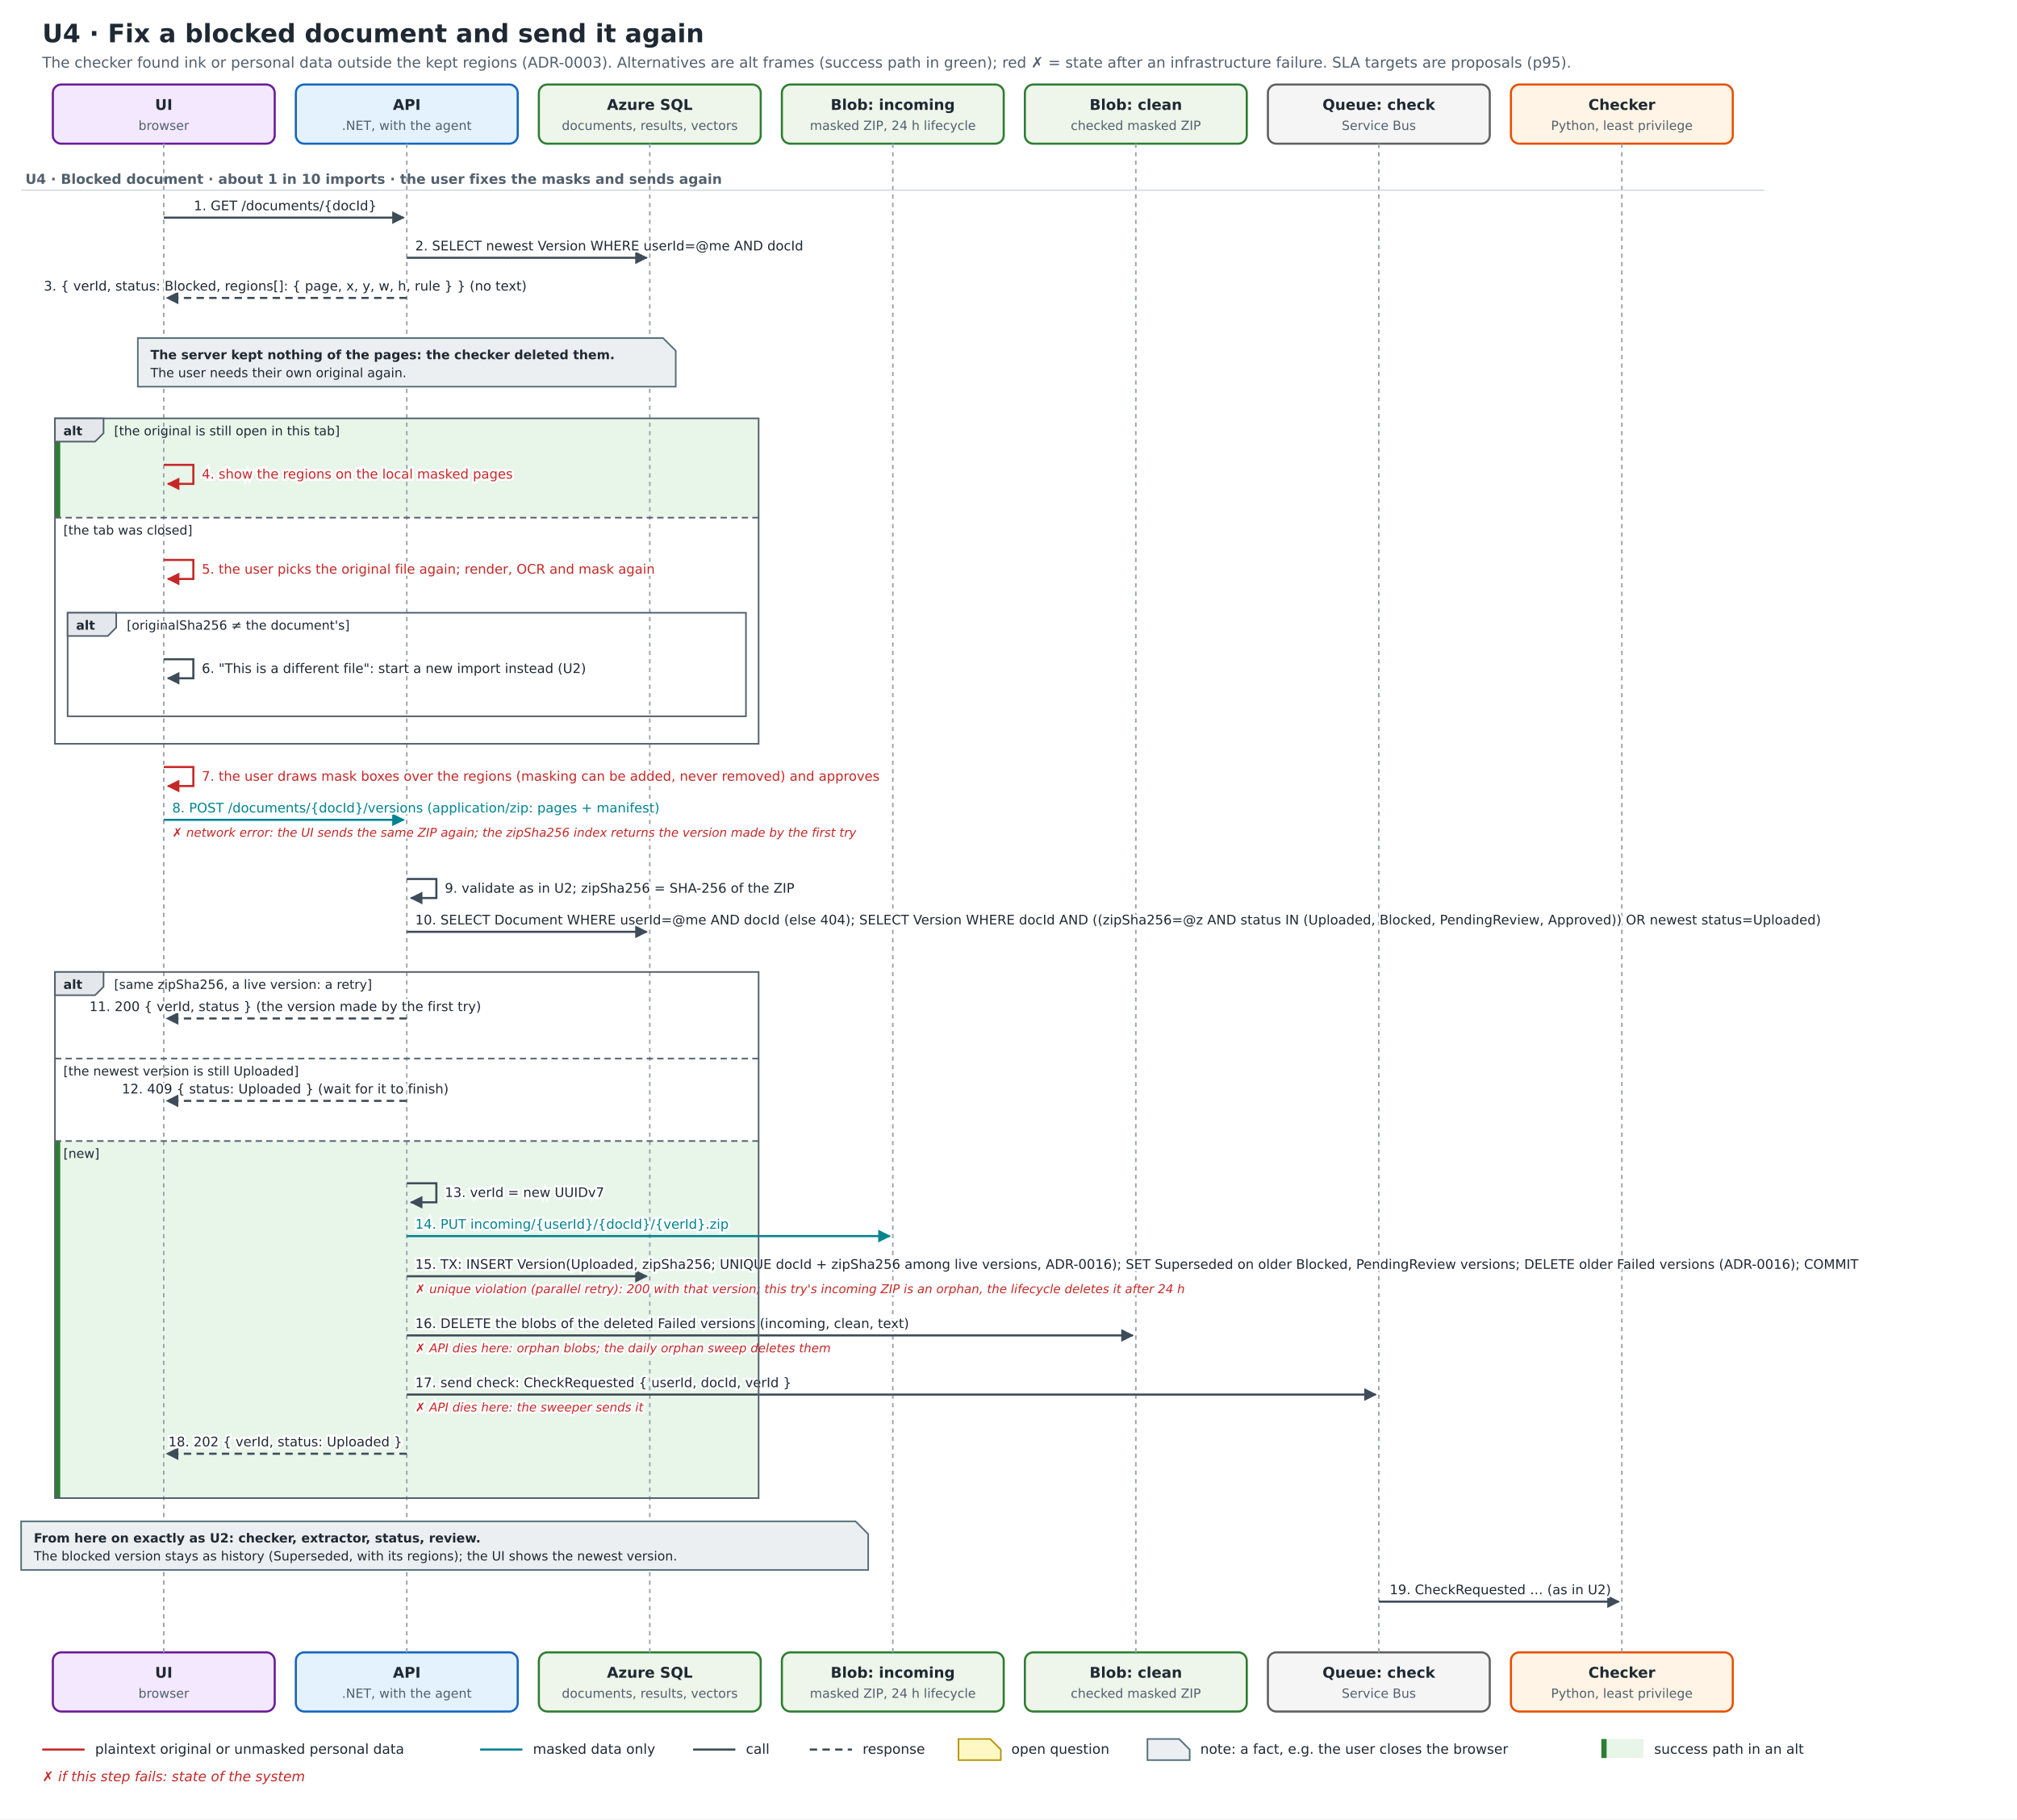
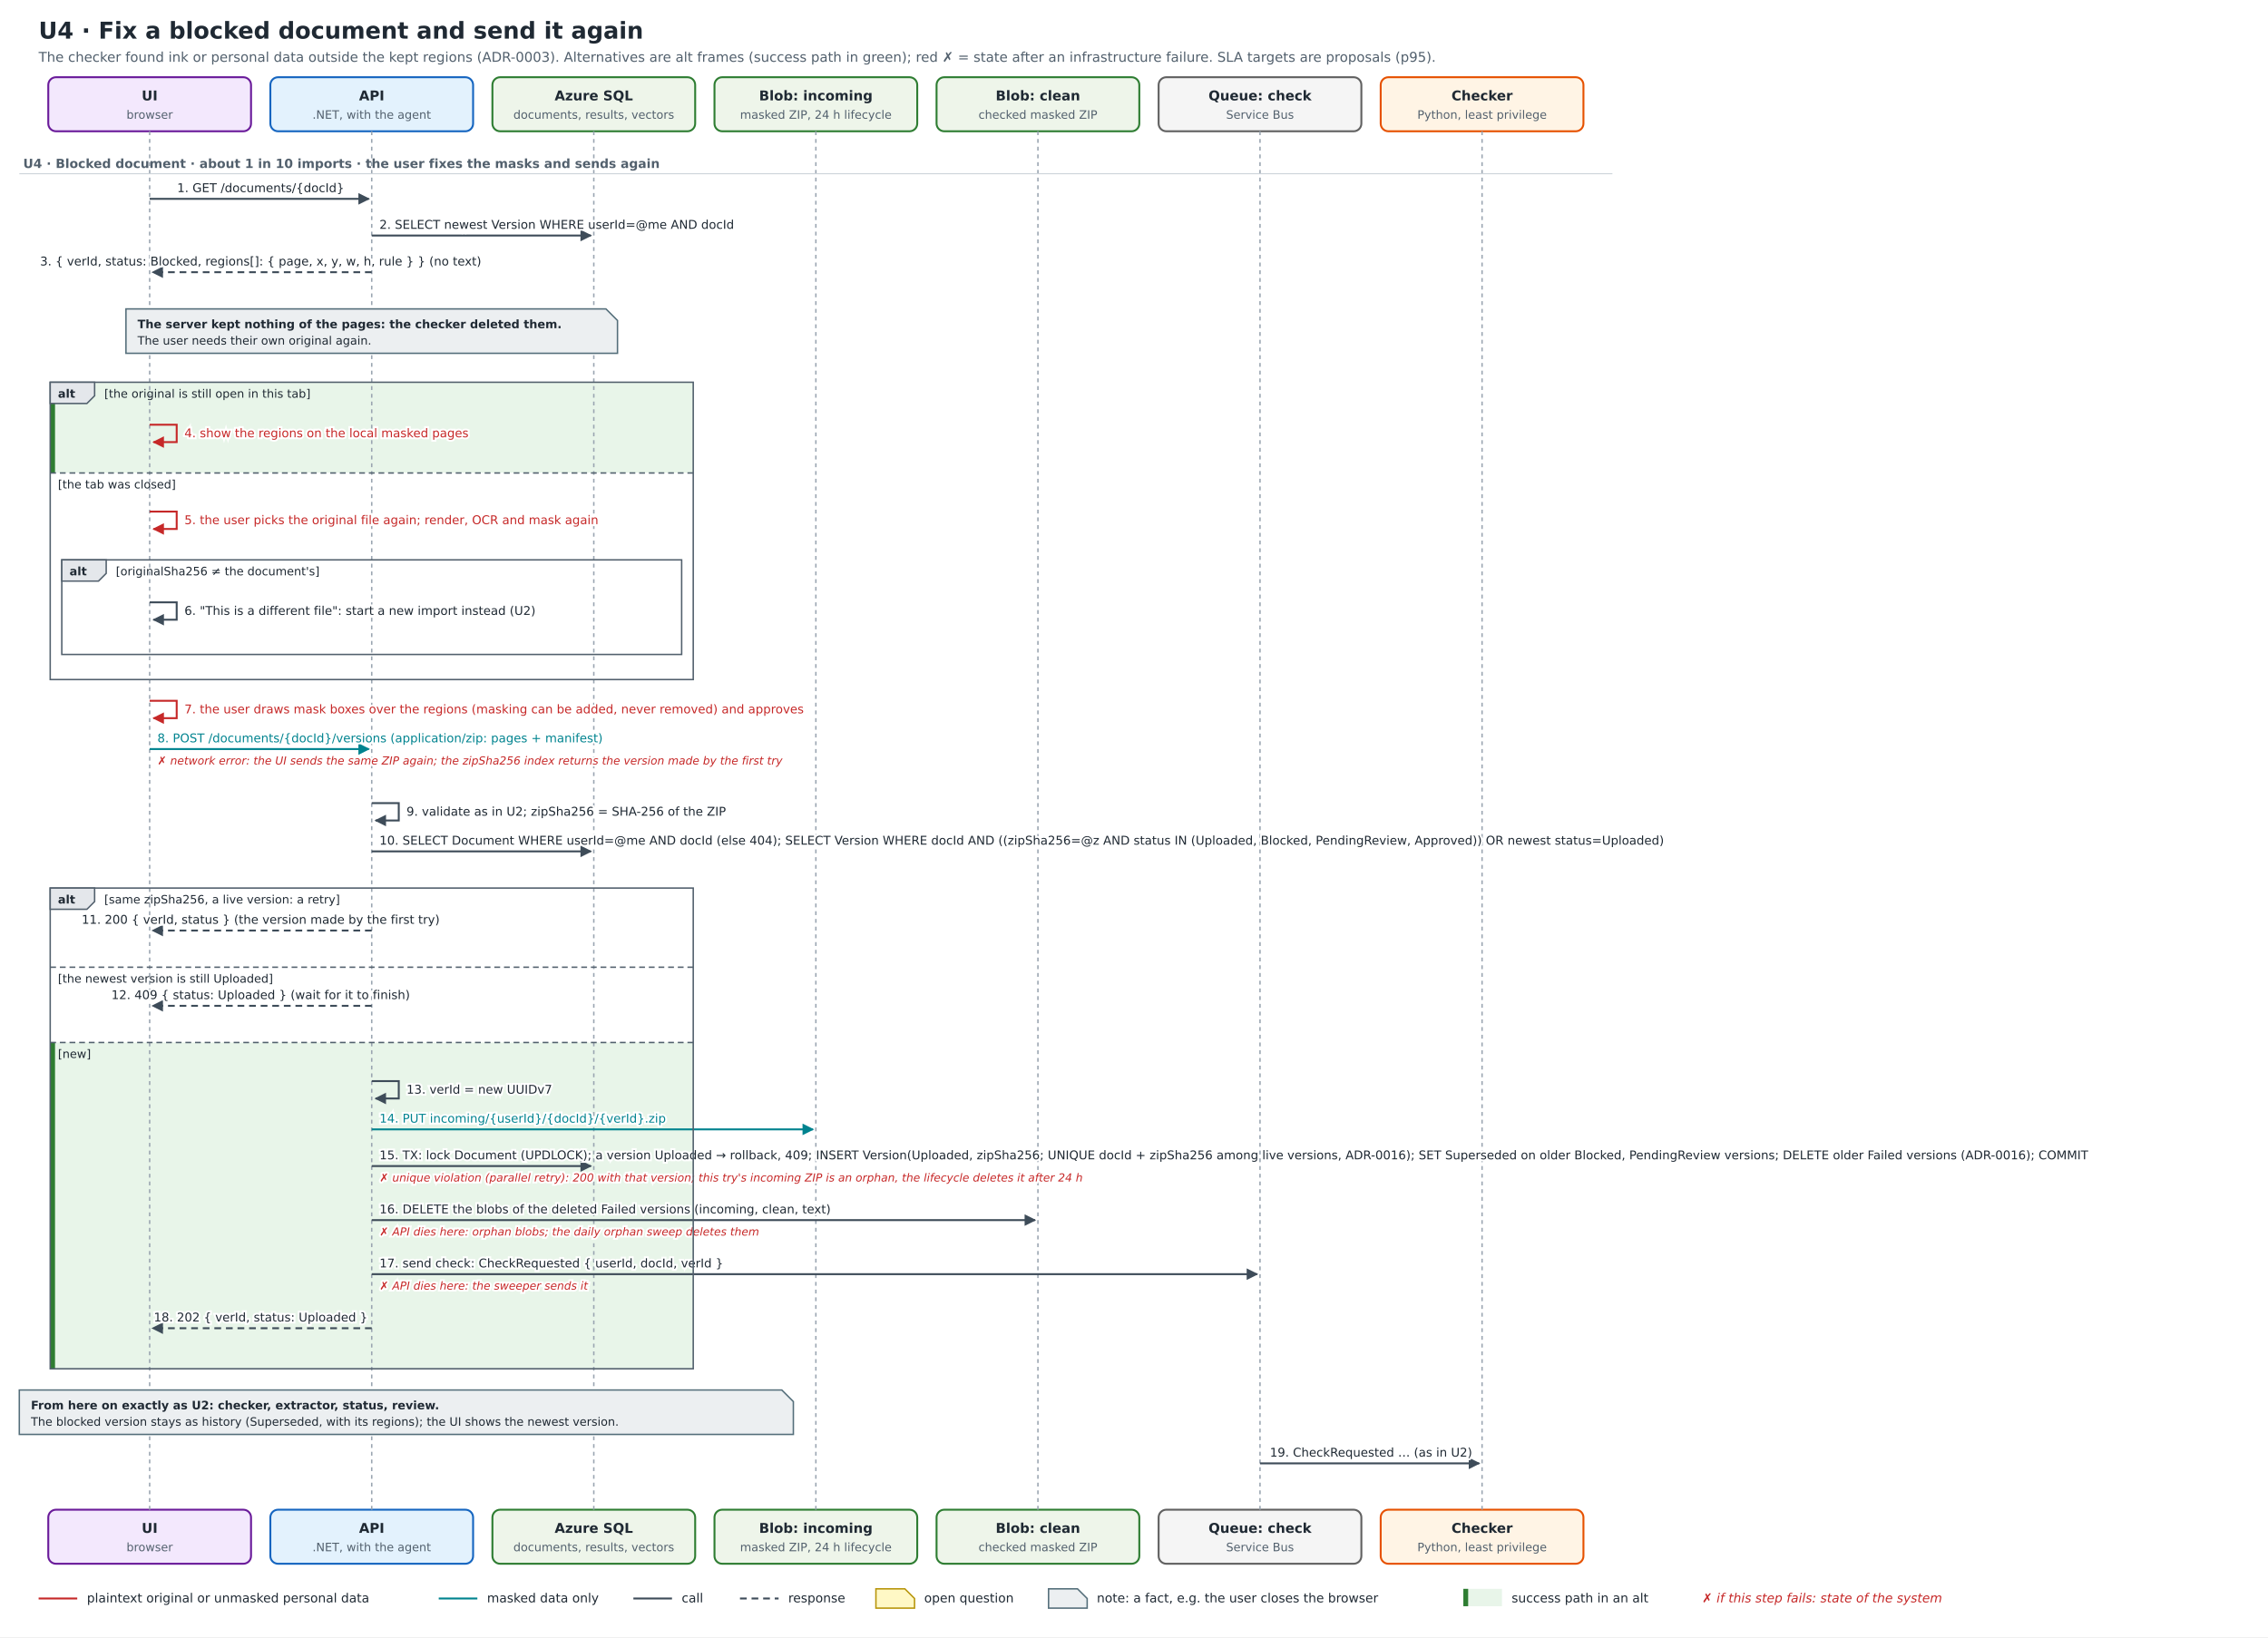
- <svg xmlns="http://www.w3.org/2000/svg" width="1909" height="1722" viewBox="0 0 1909 1722" font-family="DejaVu Sans, Arial, sans-serif">
+ <svg xmlns="http://www.w3.org/2000/svg" width="2349" height="1696" viewBox="0 0 2349 1696" font-family="DejaVu Sans, Arial, sans-serif">
  <defs>
    <marker id="a-raw" viewBox="0 0 10 10" refX="9" refY="5" markerWidth="6" markerHeight="6" orient="auto-start-reverse">
      <path d="M0 0 L10 5 L0 10 z" fill="#c62828" />
    </marker>
    <marker id="a-masked" viewBox="0 0 10 10" refX="9" refY="5" markerWidth="6" markerHeight="6" orient="auto-start-reverse">
      <path d="M0 0 L10 5 L0 10 z" fill="#00838f" />
    </marker>
    <marker id="a-normal" viewBox="0 0 10 10" refX="9" refY="5" markerWidth="6" markerHeight="6" orient="auto-start-reverse">
      <path d="M0 0 L10 5 L0 10 z" fill="#3e4c59" />
    </marker>
  </defs>
  <rect width="100%" height="100%" fill="#ffffff" />
  <text x="40" y="40" font-size="24" font-weight="bold" fill="#1f2933">U4 · Fix a blocked document and send it again</text>
  <text x="40" y="64" font-size="14" fill="#52606d">The checker found ink or personal data outside the kept regions (ADR-0003). Alternatives are alt frames (success path in green); red ✗ = state after an infrastructure failure. SLA targets are proposals (p95).</text>
  <rect x="52" y="396" width="666" height="94" fill="#e8f5e9" />
  <rect x="52" y="396" width="5" height="94" fill="#2e7d32" />
  <rect x="52" y="490" width="666" height="214" fill="#ffffff" />
  <rect x="52" y="920" width="666" height="82" fill="#ffffff" />
  <rect x="52" y="1002" width="666" height="78" fill="#ffffff" />
  <rect x="52" y="1080" width="666" height="338" fill="#e8f5e9" />
  <rect x="52" y="1080" width="5" height="338" fill="#2e7d32" />
  <rect x="64" y="580" width="642" height="98" fill="#ffffff" />
  <rect x="50" y="80" width="210" height="56" rx="8" fill="#f3e8fd" stroke="#6a1b9a" stroke-width="2" />
  <text x="155" y="104" text-anchor="middle" font-size="14" font-weight="bold" fill="#1f2933">UI</text>
  <text x="155" y="123" text-anchor="middle" font-size="12" fill="#52606d">browser</text>
  <rect x="50" y="1564" width="210" height="56" rx="8" fill="#f3e8fd" stroke="#6a1b9a" stroke-width="2" />
  <text x="155" y="1588" text-anchor="middle" font-size="14" font-weight="bold" fill="#1f2933">UI</text>
  <text x="155" y="1607" text-anchor="middle" font-size="12" fill="#52606d">browser</text>
  <line x1="155" y1="136" x2="155" y2="1564" stroke="#9aa5b1" stroke-width="1.5" stroke-dasharray="4 4" />
  <rect x="280" y="80" width="210" height="56" rx="8" fill="#e3f2fd" stroke="#1565c0" stroke-width="2" />
  <text x="385" y="104" text-anchor="middle" font-size="14" font-weight="bold" fill="#1f2933">API</text>
  <text x="385" y="123" text-anchor="middle" font-size="12" fill="#52606d">.NET, with the agent</text>
  <rect x="280" y="1564" width="210" height="56" rx="8" fill="#e3f2fd" stroke="#1565c0" stroke-width="2" />
  <text x="385" y="1588" text-anchor="middle" font-size="14" font-weight="bold" fill="#1f2933">API</text>
  <text x="385" y="1607" text-anchor="middle" font-size="12" fill="#52606d">.NET, with the agent</text>
  <line x1="385" y1="136" x2="385" y2="1564" stroke="#9aa5b1" stroke-width="1.5" stroke-dasharray="4 4" />
  <rect x="510" y="80" width="210" height="56" rx="8" fill="#eef5ea" stroke="#2e7d32" stroke-width="2" />
  <text x="615" y="104" text-anchor="middle" font-size="14" font-weight="bold" fill="#1f2933">Azure SQL</text>
  <text x="615" y="123" text-anchor="middle" font-size="12" fill="#52606d">documents, results, vectors</text>
  <rect x="510" y="1564" width="210" height="56" rx="8" fill="#eef5ea" stroke="#2e7d32" stroke-width="2" />
  <text x="615" y="1588" text-anchor="middle" font-size="14" font-weight="bold" fill="#1f2933">Azure SQL</text>
  <text x="615" y="1607" text-anchor="middle" font-size="12" fill="#52606d">documents, results, vectors</text>
  <line x1="615" y1="136" x2="615" y2="1564" stroke="#9aa5b1" stroke-width="1.5" stroke-dasharray="4 4" />
  <rect x="740" y="80" width="210" height="56" rx="8" fill="#eef5ea" stroke="#2e7d32" stroke-width="2" />
  <text x="845" y="104" text-anchor="middle" font-size="14" font-weight="bold" fill="#1f2933">Blob: incoming</text>
  <text x="845" y="123" text-anchor="middle" font-size="12" fill="#52606d">masked ZIP, 24 h lifecycle</text>
  <rect x="740" y="1564" width="210" height="56" rx="8" fill="#eef5ea" stroke="#2e7d32" stroke-width="2" />
  <text x="845" y="1588" text-anchor="middle" font-size="14" font-weight="bold" fill="#1f2933">Blob: incoming</text>
  <text x="845" y="1607" text-anchor="middle" font-size="12" fill="#52606d">masked ZIP, 24 h lifecycle</text>
  <line x1="845" y1="136" x2="845" y2="1564" stroke="#9aa5b1" stroke-width="1.5" stroke-dasharray="4 4" />
  <rect x="970" y="80" width="210" height="56" rx="8" fill="#eef5ea" stroke="#2e7d32" stroke-width="2" />
  <text x="1075" y="104" text-anchor="middle" font-size="14" font-weight="bold" fill="#1f2933">Blob: clean</text>
  <text x="1075" y="123" text-anchor="middle" font-size="12" fill="#52606d">checked masked ZIP</text>
  <rect x="970" y="1564" width="210" height="56" rx="8" fill="#eef5ea" stroke="#2e7d32" stroke-width="2" />
  <text x="1075" y="1588" text-anchor="middle" font-size="14" font-weight="bold" fill="#1f2933">Blob: clean</text>
  <text x="1075" y="1607" text-anchor="middle" font-size="12" fill="#52606d">checked masked ZIP</text>
  <line x1="1075" y1="136" x2="1075" y2="1564" stroke="#9aa5b1" stroke-width="1.5" stroke-dasharray="4 4" />
  <rect x="1200" y="80" width="210" height="56" rx="8" fill="#f5f5f5" stroke="#616161" stroke-width="2" />
  <text x="1305" y="104" text-anchor="middle" font-size="14" font-weight="bold" fill="#1f2933">Queue: check</text>
  <text x="1305" y="123" text-anchor="middle" font-size="12" fill="#52606d">Service Bus</text>
  <rect x="1200" y="1564" width="210" height="56" rx="8" fill="#f5f5f5" stroke="#616161" stroke-width="2" />
  <text x="1305" y="1588" text-anchor="middle" font-size="14" font-weight="bold" fill="#1f2933">Queue: check</text>
  <text x="1305" y="1607" text-anchor="middle" font-size="12" fill="#52606d">Service Bus</text>
  <line x1="1305" y1="136" x2="1305" y2="1564" stroke="#9aa5b1" stroke-width="1.5" stroke-dasharray="4 4" />
  <rect x="1430" y="80" width="210" height="56" rx="8" fill="#fff4e5" stroke="#e65100" stroke-width="2" />
  <text x="1535" y="104" text-anchor="middle" font-size="14" font-weight="bold" fill="#1f2933">Checker</text>
  <text x="1535" y="123" text-anchor="middle" font-size="12" fill="#52606d">Python, least privilege</text>
  <rect x="1430" y="1564" width="210" height="56" rx="8" fill="#fff4e5" stroke="#e65100" stroke-width="2" />
  <text x="1535" y="1588" text-anchor="middle" font-size="14" font-weight="bold" fill="#1f2933">Checker</text>
  <text x="1535" y="1607" text-anchor="middle" font-size="12" fill="#52606d">Python, least privilege</text>
  <line x1="1535" y1="136" x2="1535" y2="1564" stroke="#9aa5b1" stroke-width="1.5" stroke-dasharray="4 4" />
  <line x1="20" y1="180" x2="1670" y2="180" stroke="#cbd2d9" stroke-width="1" />
  <text x="24" y="174" font-size="13" font-weight="bold" fill="#52606d">U4 · Blocked document · about 1 in 10 imports · the user fixes the masks and sends again</text>
  <line x1="155" y1="206" x2="382" y2="206" stroke="#3e4c59" stroke-width="2" marker-end="url(#a-normal)" />
  <text x="270" y="199" text-anchor="middle" font-size="12.5" fill="#1f2933" paint-order="stroke" stroke="#ffffff" stroke-width="4">1. GET /documents/{docId}</text>
  <line x1="385" y1="244" x2="612" y2="244" stroke="#3e4c59" stroke-width="2" marker-end="url(#a-normal)" />
  <text x="393" y="237" text-anchor="start" font-size="12.5" fill="#1f2933" paint-order="stroke" stroke="#ffffff" stroke-width="4">2. SELECT newest Version WHERE userId=@me AND docId</text>
  <line x1="385" y1="282" x2="158" y2="282" stroke="#3e4c59" stroke-width="2" stroke-dasharray="7 5" marker-end="url(#a-normal)" />
  <text x="270" y="275" text-anchor="middle" font-size="12.5" fill="#1f2933" paint-order="stroke" stroke="#ffffff" stroke-width="4">3. { verId, status: Blocked, regions[]: { page, x, y, w, h, rule } }  (no text)</text>
  <path d="M130.45 320 h497.1 l12 12 v34 h-509.1 z" fill="#eceff1" stroke="#546e7a" stroke-width="1.5" />
  <text x="142.45" y="340" font-size="12" fill="#1f2933" font-weight="bold">The server kept nothing of the pages: the checker deleted them.</text>
  <text x="142.45" y="357" font-size="12" fill="#1f2933">The user needs their own original again.</text>
  <path d="M155 440 h28 v18 h-24" fill="none" stroke="#c62828" stroke-width="2" marker-end="url(#a-raw)" />
  <text x="191" y="453" font-size="12.5" fill="#c62828" paint-order="stroke" stroke="#ffffff" stroke-width="4">4. show the regions on the local masked pages</text>
  <path d="M155 530 h28 v18 h-24" fill="none" stroke="#c62828" stroke-width="2" marker-end="url(#a-raw)" />
  <text x="191" y="543" font-size="12.5" fill="#c62828" paint-order="stroke" stroke="#ffffff" stroke-width="4">5. the user picks the original file again; render, OCR and mask again</text>
  <path d="M155 624 h28 v18 h-24" fill="none" stroke="#3e4c59" stroke-width="2" marker-end="url(#a-normal)" />
  <text x="191" y="637" font-size="12.5" fill="#1f2933" paint-order="stroke" stroke="#ffffff" stroke-width="4">6. "This is a different file": start a new import instead (U2)</text>
  <rect x="64" y="580" width="642" height="98" fill="none" stroke="#52606d" stroke-width="1.5" />
  <path d="M64 580 h46 v14 l-8 8 h-38 z" fill="#e4e7eb" stroke="#52606d" stroke-width="1.5" />
  <text x="72" y="596" font-size="12" font-weight="bold" fill="#1f2933">alt</text>
  <text x="120" y="596" font-size="12" fill="#1f2933">[originalSha256 ≠ the document's]</text>
  <rect x="52" y="396" width="666" height="308" fill="none" stroke="#52606d" stroke-width="1.5" />
  <path d="M52 396 h46 v14 l-8 8 h-38 z" fill="#e4e7eb" stroke="#52606d" stroke-width="1.5" />
  <text x="60" y="412" font-size="12" font-weight="bold" fill="#1f2933">alt</text>
  <text x="108" y="412" font-size="12" fill="#1f2933">[the original is still open in this tab]</text>
  <line x1="52" y1="490" x2="718" y2="490" stroke="#52606d" stroke-width="1.5" stroke-dasharray="6 4" />
  <text x="60" y="506" font-size="12" fill="#1f2933">[the tab was closed]</text>
  <path d="M155 726 h28 v18 h-24" fill="none" stroke="#c62828" stroke-width="2" marker-end="url(#a-raw)" />
  <text x="191" y="739" font-size="12.5" fill="#c62828" paint-order="stroke" stroke="#ffffff" stroke-width="4">7. the user draws mask boxes over the regions (masking can be added, never removed) and approves</text>
  <line x1="155" y1="776" x2="382" y2="776" stroke="#00838f" stroke-width="2" marker-end="url(#a-masked)" />
  <text x="163" y="769" text-anchor="start" font-size="12.5" fill="#00838f" paint-order="stroke" stroke="#ffffff" stroke-width="4">8. POST /documents/{docId}/versions (application/zip: pages + manifest)</text>
  <text x="163" y="792" text-anchor="start" font-size="11.5" font-style="italic" fill="#c62828" paint-order="stroke" stroke="#ffffff" stroke-width="4">✗ network error: the UI sends the same ZIP again; the zipSha256 index returns the version made by the first try</text>
  <path d="M385 832 h28 v18 h-24" fill="none" stroke="#3e4c59" stroke-width="2" marker-end="url(#a-normal)" />
  <text x="421" y="845" font-size="12.5" fill="#1f2933" paint-order="stroke" stroke="#ffffff" stroke-width="4">9. validate as in U2; zipSha256 = SHA-256 of the ZIP</text>
  <line x1="385" y1="882" x2="612" y2="882" stroke="#3e4c59" stroke-width="2" marker-end="url(#a-normal)" />
  <text x="393" y="875" text-anchor="start" font-size="12.5" fill="#1f2933" paint-order="stroke" stroke="#ffffff" stroke-width="4">10. SELECT Document WHERE userId=@me AND docId (else 404); SELECT Version WHERE docId AND ((zipSha256=@z AND status IN (Uploaded, Blocked, PendingReview, Approved)) OR newest status=Uploaded)</text>
  <line x1="385" y1="964" x2="158" y2="964" stroke="#3e4c59" stroke-width="2" stroke-dasharray="7 5" marker-end="url(#a-normal)" />
  <text x="270" y="957" text-anchor="middle" font-size="12.5" fill="#1f2933" paint-order="stroke" stroke="#ffffff" stroke-width="4">11. 200 { verId, status }  (the version made by the first try)</text>
  <line x1="385" y1="1042" x2="158" y2="1042" stroke="#3e4c59" stroke-width="2" stroke-dasharray="7 5" marker-end="url(#a-normal)" />
  <text x="270" y="1035" text-anchor="middle" font-size="12.5" fill="#1f2933" paint-order="stroke" stroke="#ffffff" stroke-width="4">12. 409 { status: Uploaded }  (wait for it to finish)</text>
  <path d="M385 1120 h28 v18 h-24" fill="none" stroke="#3e4c59" stroke-width="2" marker-end="url(#a-normal)" />
  <text x="421" y="1133" font-size="12.5" fill="#1f2933" paint-order="stroke" stroke="#ffffff" stroke-width="4">13. verId = new UUIDv7</text>
  <line x1="385" y1="1170" x2="842" y2="1170" stroke="#00838f" stroke-width="2" marker-end="url(#a-masked)" />
  <text x="393" y="1163" text-anchor="start" font-size="12.5" fill="#00838f" paint-order="stroke" stroke="#ffffff" stroke-width="4">14. PUT incoming/{userId}/{docId}/{verId}.zip</text>
  <line x1="385" y1="1208" x2="612" y2="1208" stroke="#3e4c59" stroke-width="2" marker-end="url(#a-normal)" />
-   <text x="393" y="1201" text-anchor="start" font-size="12.5" fill="#1f2933" paint-order="stroke" stroke="#ffffff" stroke-width="4">15. TX: INSERT Version(Uploaded, zipSha256; UNIQUE docId + zipSha256 among live versions, ADR-0016); SET Superseded on older Blocked, PendingReview versions; DELETE older Failed versions (ADR-0016); COMMIT</text>
+   <text x="393" y="1201" text-anchor="start" font-size="12.5" fill="#1f2933" paint-order="stroke" stroke="#ffffff" stroke-width="4">15. TX: lock Document (UPDLOCK); a version Uploaded → rollback, 409; INSERT Version(Uploaded, zipSha256; UNIQUE docId + zipSha256 among live versions, ADR-0016); SET Superseded on older Blocked, PendingReview versions; DELETE older Failed versions (ADR-0016); COMMIT</text>
  <text x="393" y="1224" text-anchor="start" font-size="11.5" font-style="italic" fill="#c62828" paint-order="stroke" stroke="#ffffff" stroke-width="4">✗ unique violation (parallel retry): 200 with that version; this try's incoming ZIP is an orphan, the lifecycle deletes it after 24 h</text>
  <line x1="385" y1="1264" x2="1072" y2="1264" stroke="#3e4c59" stroke-width="2" marker-end="url(#a-normal)" />
  <text x="393" y="1257" text-anchor="start" font-size="12.5" fill="#1f2933" paint-order="stroke" stroke="#ffffff" stroke-width="4">16. DELETE the blobs of the deleted Failed versions (incoming, clean, text)</text>
  <text x="393" y="1280" text-anchor="start" font-size="11.5" font-style="italic" fill="#c62828" paint-order="stroke" stroke="#ffffff" stroke-width="4">✗ API dies here: orphan blobs; the daily orphan sweep deletes them</text>
  <line x1="385" y1="1320" x2="1302" y2="1320" stroke="#3e4c59" stroke-width="2" marker-end="url(#a-normal)" />
  <text x="393" y="1313" text-anchor="start" font-size="12.5" fill="#1f2933" paint-order="stroke" stroke="#ffffff" stroke-width="4">17. send check: CheckRequested { userId, docId, verId }</text>
  <text x="393" y="1336" text-anchor="start" font-size="11.5" font-style="italic" fill="#c62828" paint-order="stroke" stroke="#ffffff" stroke-width="4">✗ API dies here: the sweeper sends it</text>
  <line x1="385" y1="1376" x2="158" y2="1376" stroke="#3e4c59" stroke-width="2" stroke-dasharray="7 5" marker-end="url(#a-normal)" />
  <text x="270" y="1369" text-anchor="middle" font-size="12.5" fill="#1f2933" paint-order="stroke" stroke="#ffffff" stroke-width="4">18. 202 { verId, status: Uploaded }</text>
  <rect x="52" y="920" width="666" height="498" fill="none" stroke="#52606d" stroke-width="1.5" />
  <path d="M52 920 h46 v14 l-8 8 h-38 z" fill="#e4e7eb" stroke="#52606d" stroke-width="1.5" />
  <text x="60" y="936" font-size="12" font-weight="bold" fill="#1f2933">alt</text>
  <text x="108" y="936" font-size="12" fill="#1f2933">[same zipSha256, a live version: a retry]</text>
  <line x1="52" y1="1002" x2="718" y2="1002" stroke="#52606d" stroke-width="1.5" stroke-dasharray="6 4" />
  <text x="60" y="1018" font-size="12" fill="#1f2933">[the newest version is still Uploaded]</text>
  <line x1="52" y1="1080" x2="718" y2="1080" stroke="#52606d" stroke-width="1.5" stroke-dasharray="6 4" />
  <text x="60" y="1096" font-size="12" fill="#1f2933">[new]</text>
  <path d="M20 1440 h789.7 l12 12 v34 h-801.7 z" fill="#eceff1" stroke="#546e7a" stroke-width="1.5" />
  <text x="32" y="1460" font-size="12" fill="#1f2933" font-weight="bold">From here on exactly as U2: checker, extractor, status, review.</text>
  <text x="32" y="1477" font-size="12" fill="#1f2933">The blocked version stays as history (Superseded, with its regions); the UI shows the newest version.</text>
  <line x1="1305" y1="1516" x2="1532" y2="1516" stroke="#3e4c59" stroke-width="2" marker-end="url(#a-normal)" />
  <text x="1420" y="1509" text-anchor="middle" font-size="12.5" fill="#1f2933" paint-order="stroke" stroke="#ffffff" stroke-width="4">19. CheckRequested … (as in U2)</text>
  <line x1="40" y1="1656" x2="80" y2="1656" stroke="#c62828" stroke-width="2" />
  <text x="90" y="1660" font-size="13" fill="#1f2933">plaintext original or unmasked personal data</text>
  <line x1="454.4" y1="1656" x2="494.4" y2="1656" stroke="#00838f" stroke-width="2" />
  <text x="504.4" y="1660" font-size="13" fill="#1f2933">masked data only</text>
  <line x1="656" y1="1656" x2="696" y2="1656" stroke="#3e4c59" stroke-width="2" />
  <text x="706" y="1660" font-size="13" fill="#1f2933">call</text>
  <line x1="766.4" y1="1656" x2="806.4" y2="1656" stroke="#3e4c59" stroke-width="2" stroke-dasharray="7 5" />
  <text x="816.4" y="1660" font-size="13" fill="#1f2933">response</text>
  <path d="M907.2 1646 h30 l10 10 v10 h-40 z" fill="#fff8c5" stroke="#b7950b" stroke-width="1.5" />
  <text x="957.2" y="1660" font-size="13" fill="#1f2933">open question</text>
  <path d="M1086 1646 h30 l10 10 v10 h-40 z" fill="#eceff1" stroke="#546e7a" stroke-width="1.5" />
  <text x="1136" y="1660" font-size="13" fill="#1f2933">note: a fact, e.g. the user closes the browser</text>
  <rect x="1515.6" y="1646" width="40" height="18" fill="#e8f5e9" />
  <rect x="1515.6" y="1646" width="5" height="18" fill="#2e7d32" />
  <text x="1565.6" y="1660" font-size="13" fill="#1f2933">success path in an alt</text>
-   <text x="40" y="1686" font-size="13" font-style="italic" fill="#c62828">✗ if this step fails: state of the system</text>
+   <text x="1762.8" y="1660" font-size="13" font-style="italic" fill="#c62828">✗ if this step fails: state of the system</text>
</svg>
